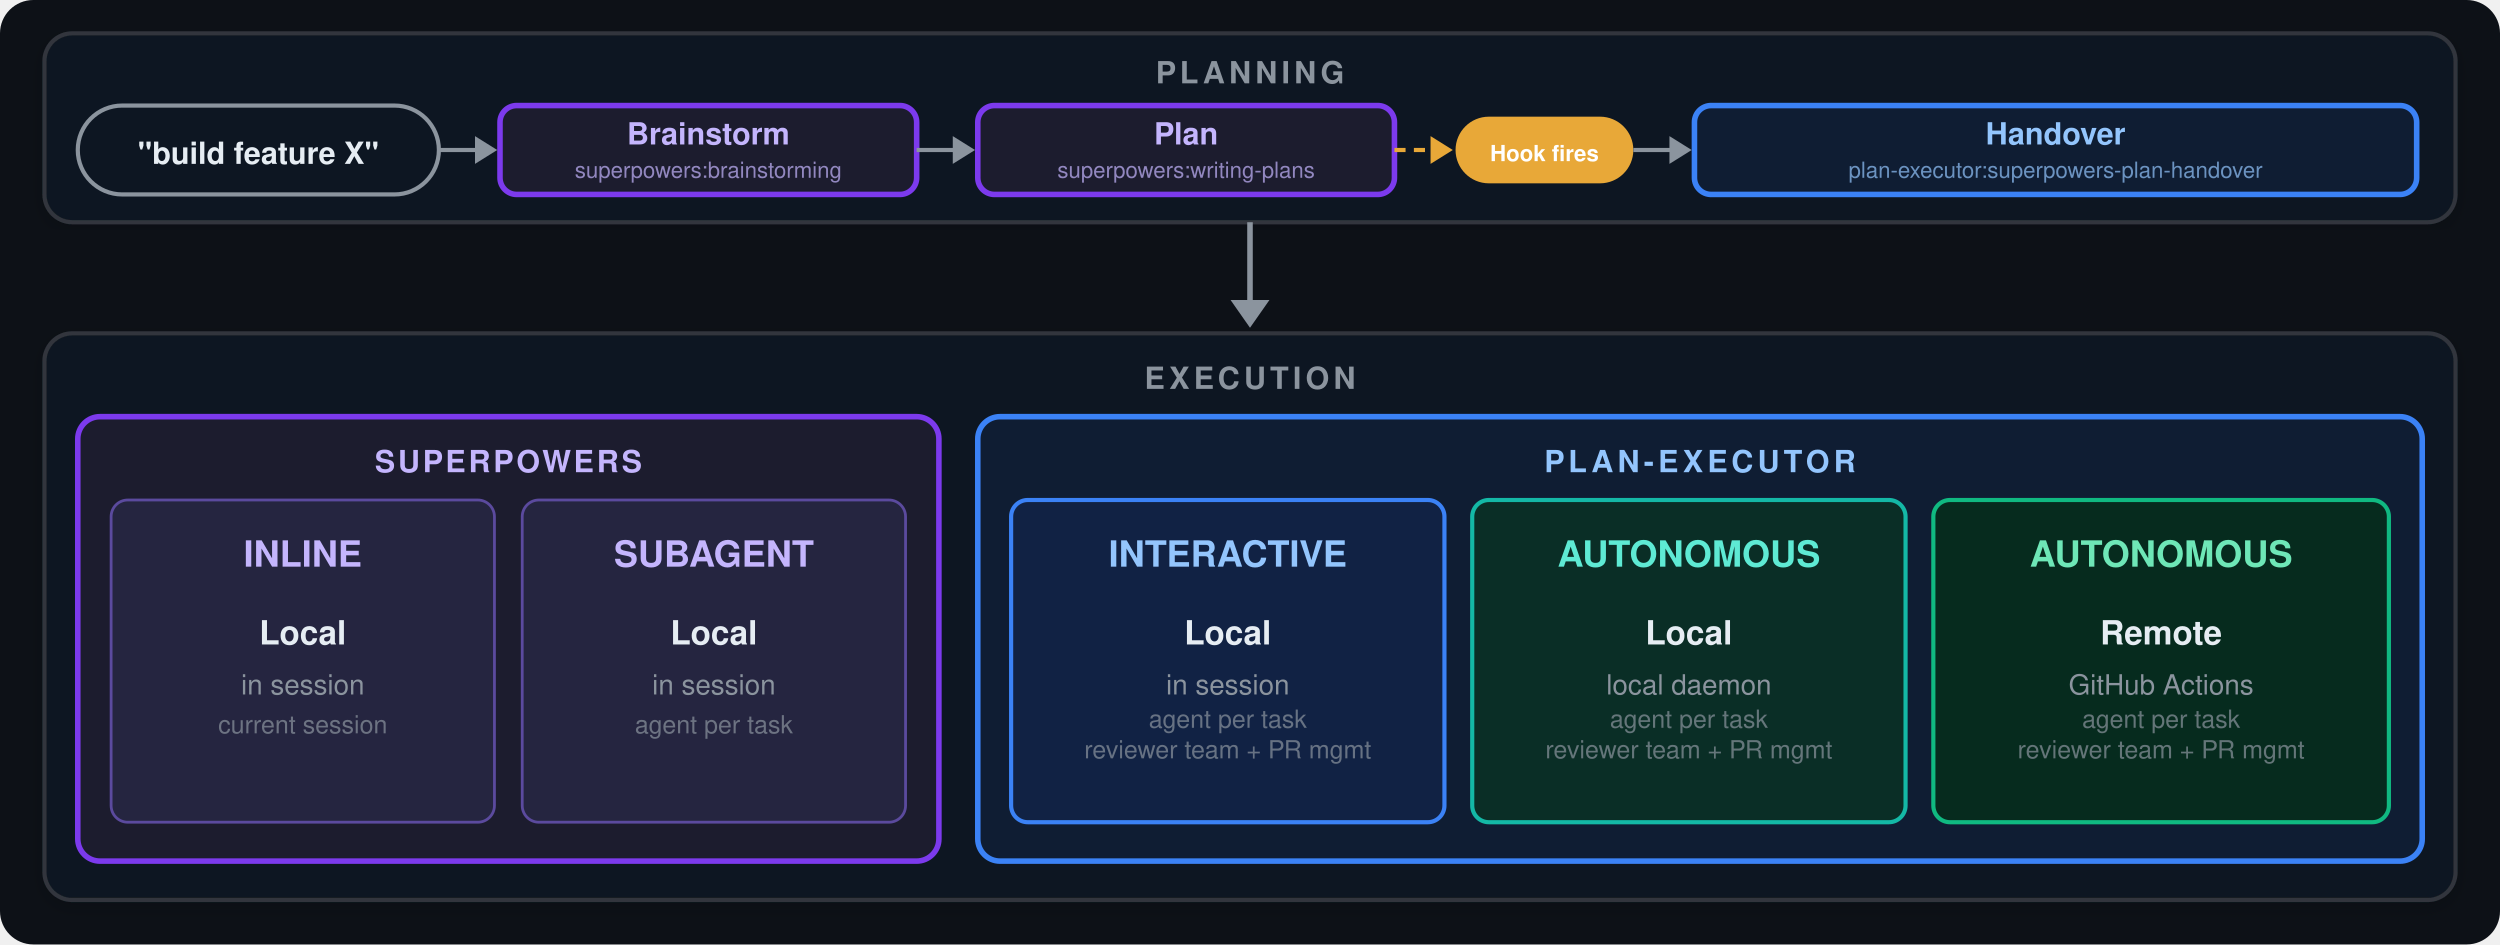
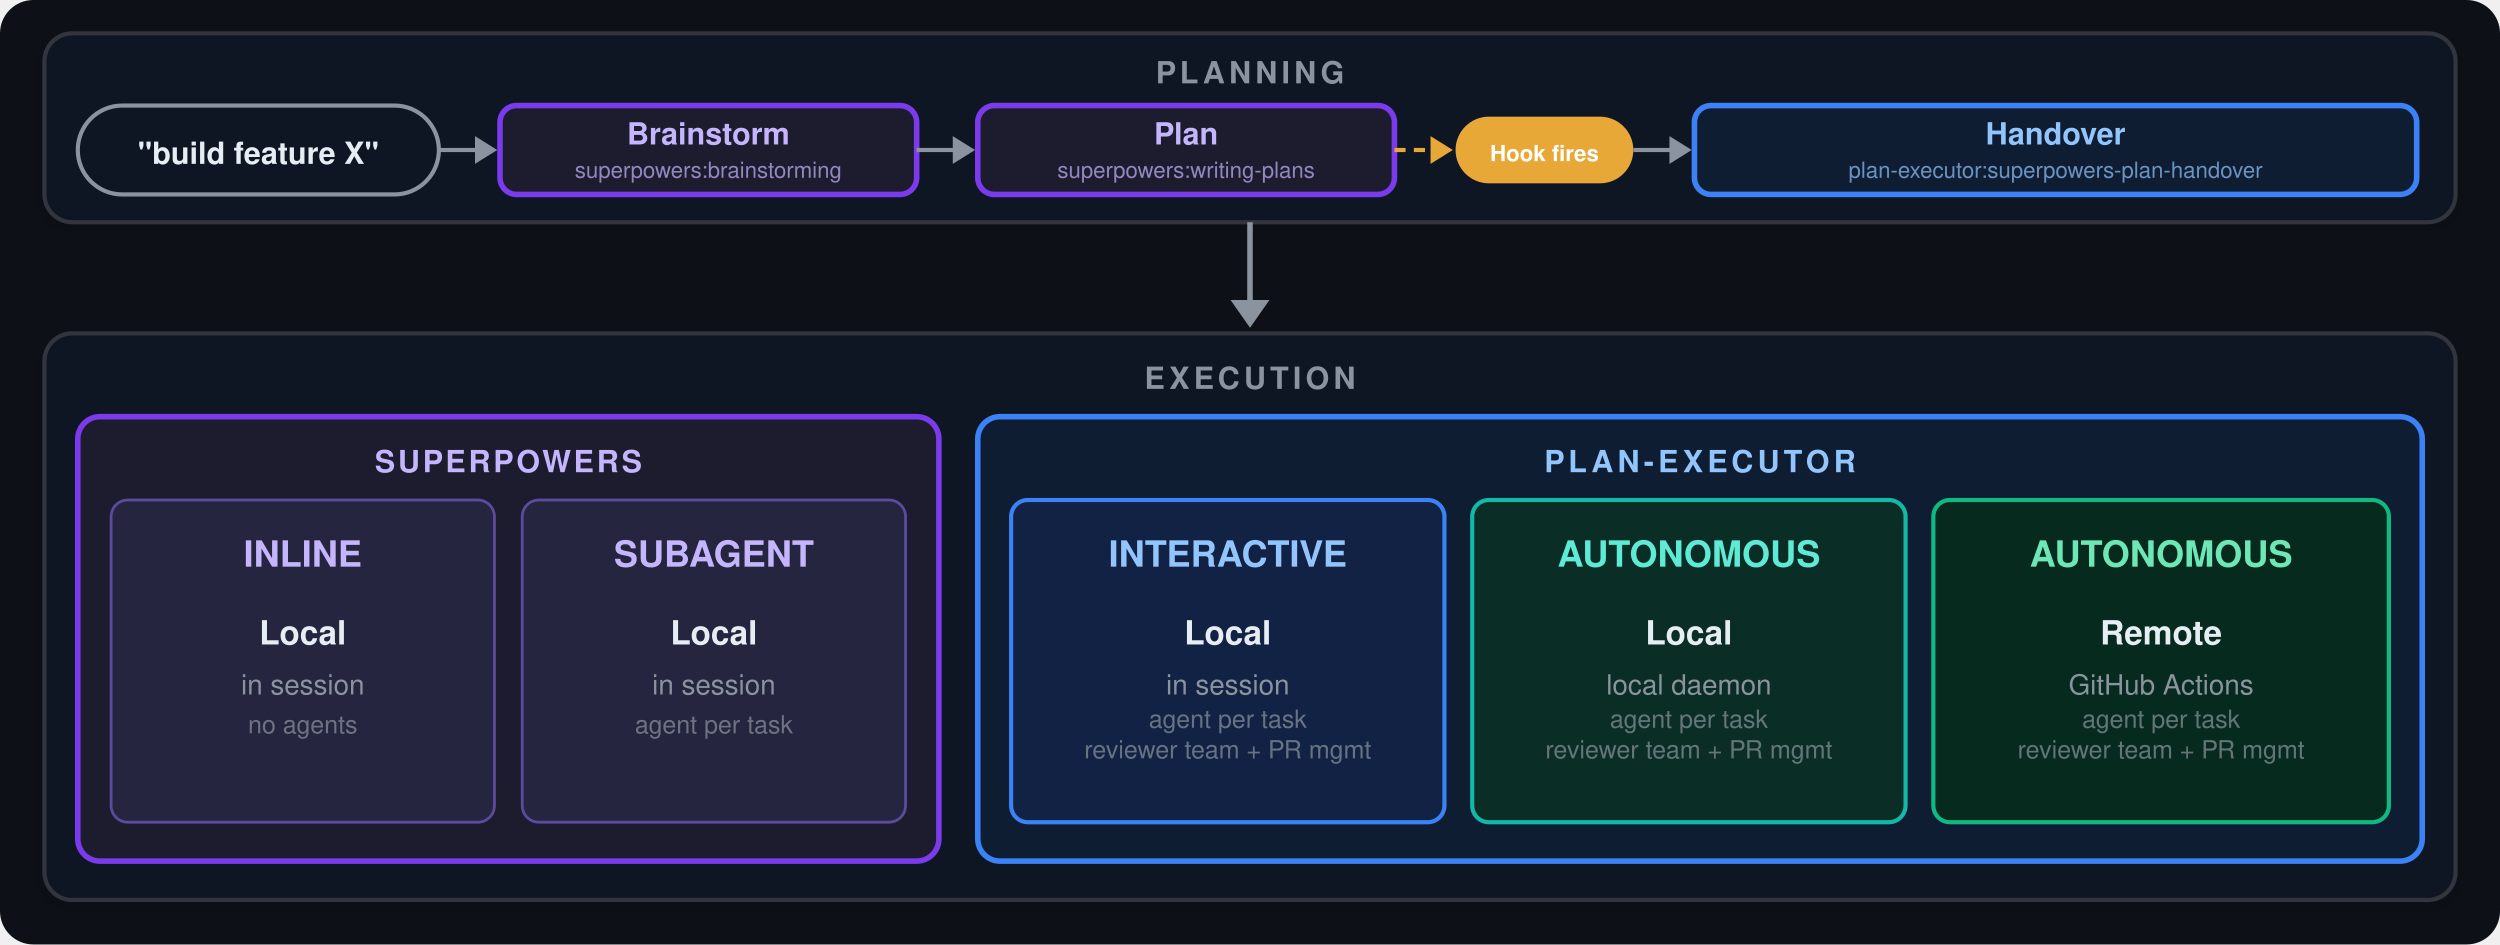
<svg xmlns="http://www.w3.org/2000/svg" viewBox="0 0 900 340" font-family="-apple-system,BlinkMacSystemFont,'Segoe UI',Helvetica,Arial,sans-serif">
  <defs>
    <filter id="shadow" x="-4%" y="-4%" width="108%" height="108%">
      <feDropShadow dx="0" dy="2" stdDeviation="3" flood-opacity="0.15" />
    </filter>
  </defs>
  <rect width="900" height="340" rx="12" fill="#0d1117" />
  <rect x="16" y="12" width="868" height="68" rx="10" fill="#111820" stroke="#30363d" stroke-width="1.5" filter="url(#shadow)" />
  <text x="450" y="30" text-anchor="middle" fill="#8b949e" font-size="11" font-weight="600" letter-spacing="1.5">PLANNING</text>
  <rect x="28" y="38" width="130" height="32" rx="16" fill="none" stroke="#8b949e" stroke-width="1.5" />
  <text x="93" y="59" text-anchor="middle" fill="#e6edf3" font-size="11" font-weight="600">"build feature X"</text>
  <line x1="158" y1="54" x2="174" y2="54" stroke="#8b949e" stroke-width="1.5" />
  <polygon points="171,49 179,54 171,59" fill="#8b949e" />
  <rect x="180" y="38" width="150" height="32" rx="6" fill="#1c1c2e" stroke="#7c3aed" stroke-width="2" />
  <text x="255" y="52" text-anchor="middle" fill="#c4b5fd" font-size="11" font-weight="700">Brainstorm</text>
  <text x="255" y="64" text-anchor="middle" fill="#c4b5fd" font-size="8" opacity="0.7">superpowers:brainstorming</text>
  <line x1="330" y1="54" x2="346" y2="54" stroke="#8b949e" stroke-width="1.5" />
  <polygon points="343,49 351,54 343,59" fill="#8b949e" />
  <rect x="352" y="38" width="150" height="32" rx="6" fill="#1c1c2e" stroke="#7c3aed" stroke-width="2" />
  <text x="427" y="52" text-anchor="middle" fill="#c4b5fd" font-size="11" font-weight="700">Plan</text>
  <text x="427" y="64" text-anchor="middle" fill="#c4b5fd" font-size="8" opacity="0.7">superpowers:writing-plans</text>
  <line x1="502" y1="54" x2="518" y2="54" stroke="#e8a838" stroke-width="1.5" stroke-dasharray="4,3" />
  <polygon points="515,49 523,54 515,59" fill="#e8a838" />
  <rect x="524" y="42" width="64" height="24" rx="12" fill="#e8a838" />
  <text x="556" y="58" text-anchor="middle" fill="#fff" font-size="8" font-weight="600">Hook fires</text>
  <line x1="588" y1="54" x2="604" y2="54" stroke="#8b949e" stroke-width="1.5" />
  <polygon points="601,49 609,54 601,59" fill="#8b949e" />
  <rect x="610" y="38" width="260" height="32" rx="6" fill="#0f1d33" stroke="#3b82f6" stroke-width="2" />
  <text x="740" y="52" text-anchor="middle" fill="#93c5fd" font-size="11" font-weight="700">Handover</text>
  <text x="740" y="64" text-anchor="middle" fill="#93c5fd" font-size="8" opacity="0.7">plan-executor:superpowers-plan-handover</text>
  <line x1="450" y1="80" x2="450" y2="112" stroke="#8b949e" stroke-width="2" />
  <polygon points="443,108 450,118 457,108" fill="#8b949e" />
  <rect x="16" y="120" width="868" height="204" rx="10" fill="#111820" stroke="#30363d" stroke-width="1.5" filter="url(#shadow)" />
  <text x="450" y="140" text-anchor="middle" fill="#8b949e" font-size="11" font-weight="600" letter-spacing="1.5">EXECUTION</text>
  <rect x="28" y="150" width="310" height="160" rx="8" fill="#1c1c2e" stroke="#7c3aed" stroke-width="2" />
  <text x="183" y="170" text-anchor="middle" fill="#c4b5fd" font-size="11" font-weight="600" letter-spacing="1">SUPERPOWERS</text>
  <rect x="40" y="180" width="138" height="116" rx="6" fill="#252540" stroke="#5b4a9e" stroke-width="1" />
  <text x="109" y="204" text-anchor="middle" fill="#c4b5fd" font-size="13" font-weight="600">INLINE</text>
  <text x="109" y="232" text-anchor="middle" fill="#e6edf3" font-size="12" font-weight="600">Local</text>
  <text x="109" y="250" text-anchor="middle" fill="#8b949e" font-size="10">in session</text>
-   <text x="109" y="264" text-anchor="middle" fill="#8b949e" font-size="9" opacity="0.7">current session</text>
+   <text x="109" y="264" text-anchor="middle" fill="#8b949e" font-size="9" opacity="0.7">no agents</text>
  <rect x="188" y="180" width="138" height="116" rx="6" fill="#252540" stroke="#5b4a9e" stroke-width="1" />
  <text x="257" y="204" text-anchor="middle" fill="#c4b5fd" font-size="13" font-weight="600">SUBAGENT</text>
  <text x="257" y="232" text-anchor="middle" fill="#e6edf3" font-size="12" font-weight="600">Local</text>
  <text x="257" y="250" text-anchor="middle" fill="#8b949e" font-size="10">in session</text>
  <text x="257" y="264" text-anchor="middle" fill="#8b949e" font-size="9" opacity="0.7">agent per task</text>
  <rect x="352" y="150" width="520" height="160" rx="8" fill="#0f1d33" stroke="#3b82f6" stroke-width="2" />
  <text x="612" y="170" text-anchor="middle" fill="#93c5fd" font-size="11" font-weight="700" letter-spacing="1.5">PLAN-EXECUTOR</text>
  <rect x="364" y="180" width="156" height="116" rx="6" fill="#112244" stroke="#3b82f6" stroke-width="1.5" />
  <text x="442" y="204" text-anchor="middle" fill="#93c5fd" font-size="13" font-weight="600">INTERACTIVE</text>
  <text x="442" y="232" text-anchor="middle" fill="#e6edf3" font-size="12" font-weight="600">Local</text>
  <text x="442" y="250" text-anchor="middle" fill="#8b949e" font-size="10">in session</text>
  <text x="442" y="262" text-anchor="middle" fill="#8b949e" font-size="9" opacity="0.7">agent per task</text>
  <text x="442" y="273" text-anchor="middle" fill="#8b949e" font-size="9" opacity="0.7">reviewer team + PR mgmt</text>
  <rect x="530" y="180" width="156" height="116" rx="6" fill="#0a2e26" stroke="#14b8a6" stroke-width="1.5" />
  <text x="608" y="204" text-anchor="middle" fill="#5eead4" font-size="13" font-weight="600">AUTONOMOUS</text>
  <text x="608" y="232" text-anchor="middle" fill="#e6edf3" font-size="12" font-weight="600">Local</text>
  <text x="608" y="250" text-anchor="middle" fill="#8b949e" font-size="10">local daemon</text>
  <text x="608" y="262" text-anchor="middle" fill="#8b949e" font-size="9" opacity="0.7">agent per task</text>
  <text x="608" y="273" text-anchor="middle" fill="#8b949e" font-size="9" opacity="0.7">reviewer team + PR mgmt</text>
  <rect x="696" y="180" width="164" height="116" rx="6" fill="#062b1e" stroke="#10b981" stroke-width="1.5" />
  <text x="778" y="204" text-anchor="middle" fill="#6ee7b7" font-size="13" font-weight="600">AUTONOMOUS</text>
  <text x="778" y="232" text-anchor="middle" fill="#e6edf3" font-size="12" font-weight="600">Remote</text>
  <text x="778" y="250" text-anchor="middle" fill="#8b949e" font-size="10">GitHub Actions</text>
  <text x="778" y="262" text-anchor="middle" fill="#8b949e" font-size="9" opacity="0.7">agent per task</text>
  <text x="778" y="273" text-anchor="middle" fill="#8b949e" font-size="9" opacity="0.7">reviewer team + PR mgmt</text>
</svg>
